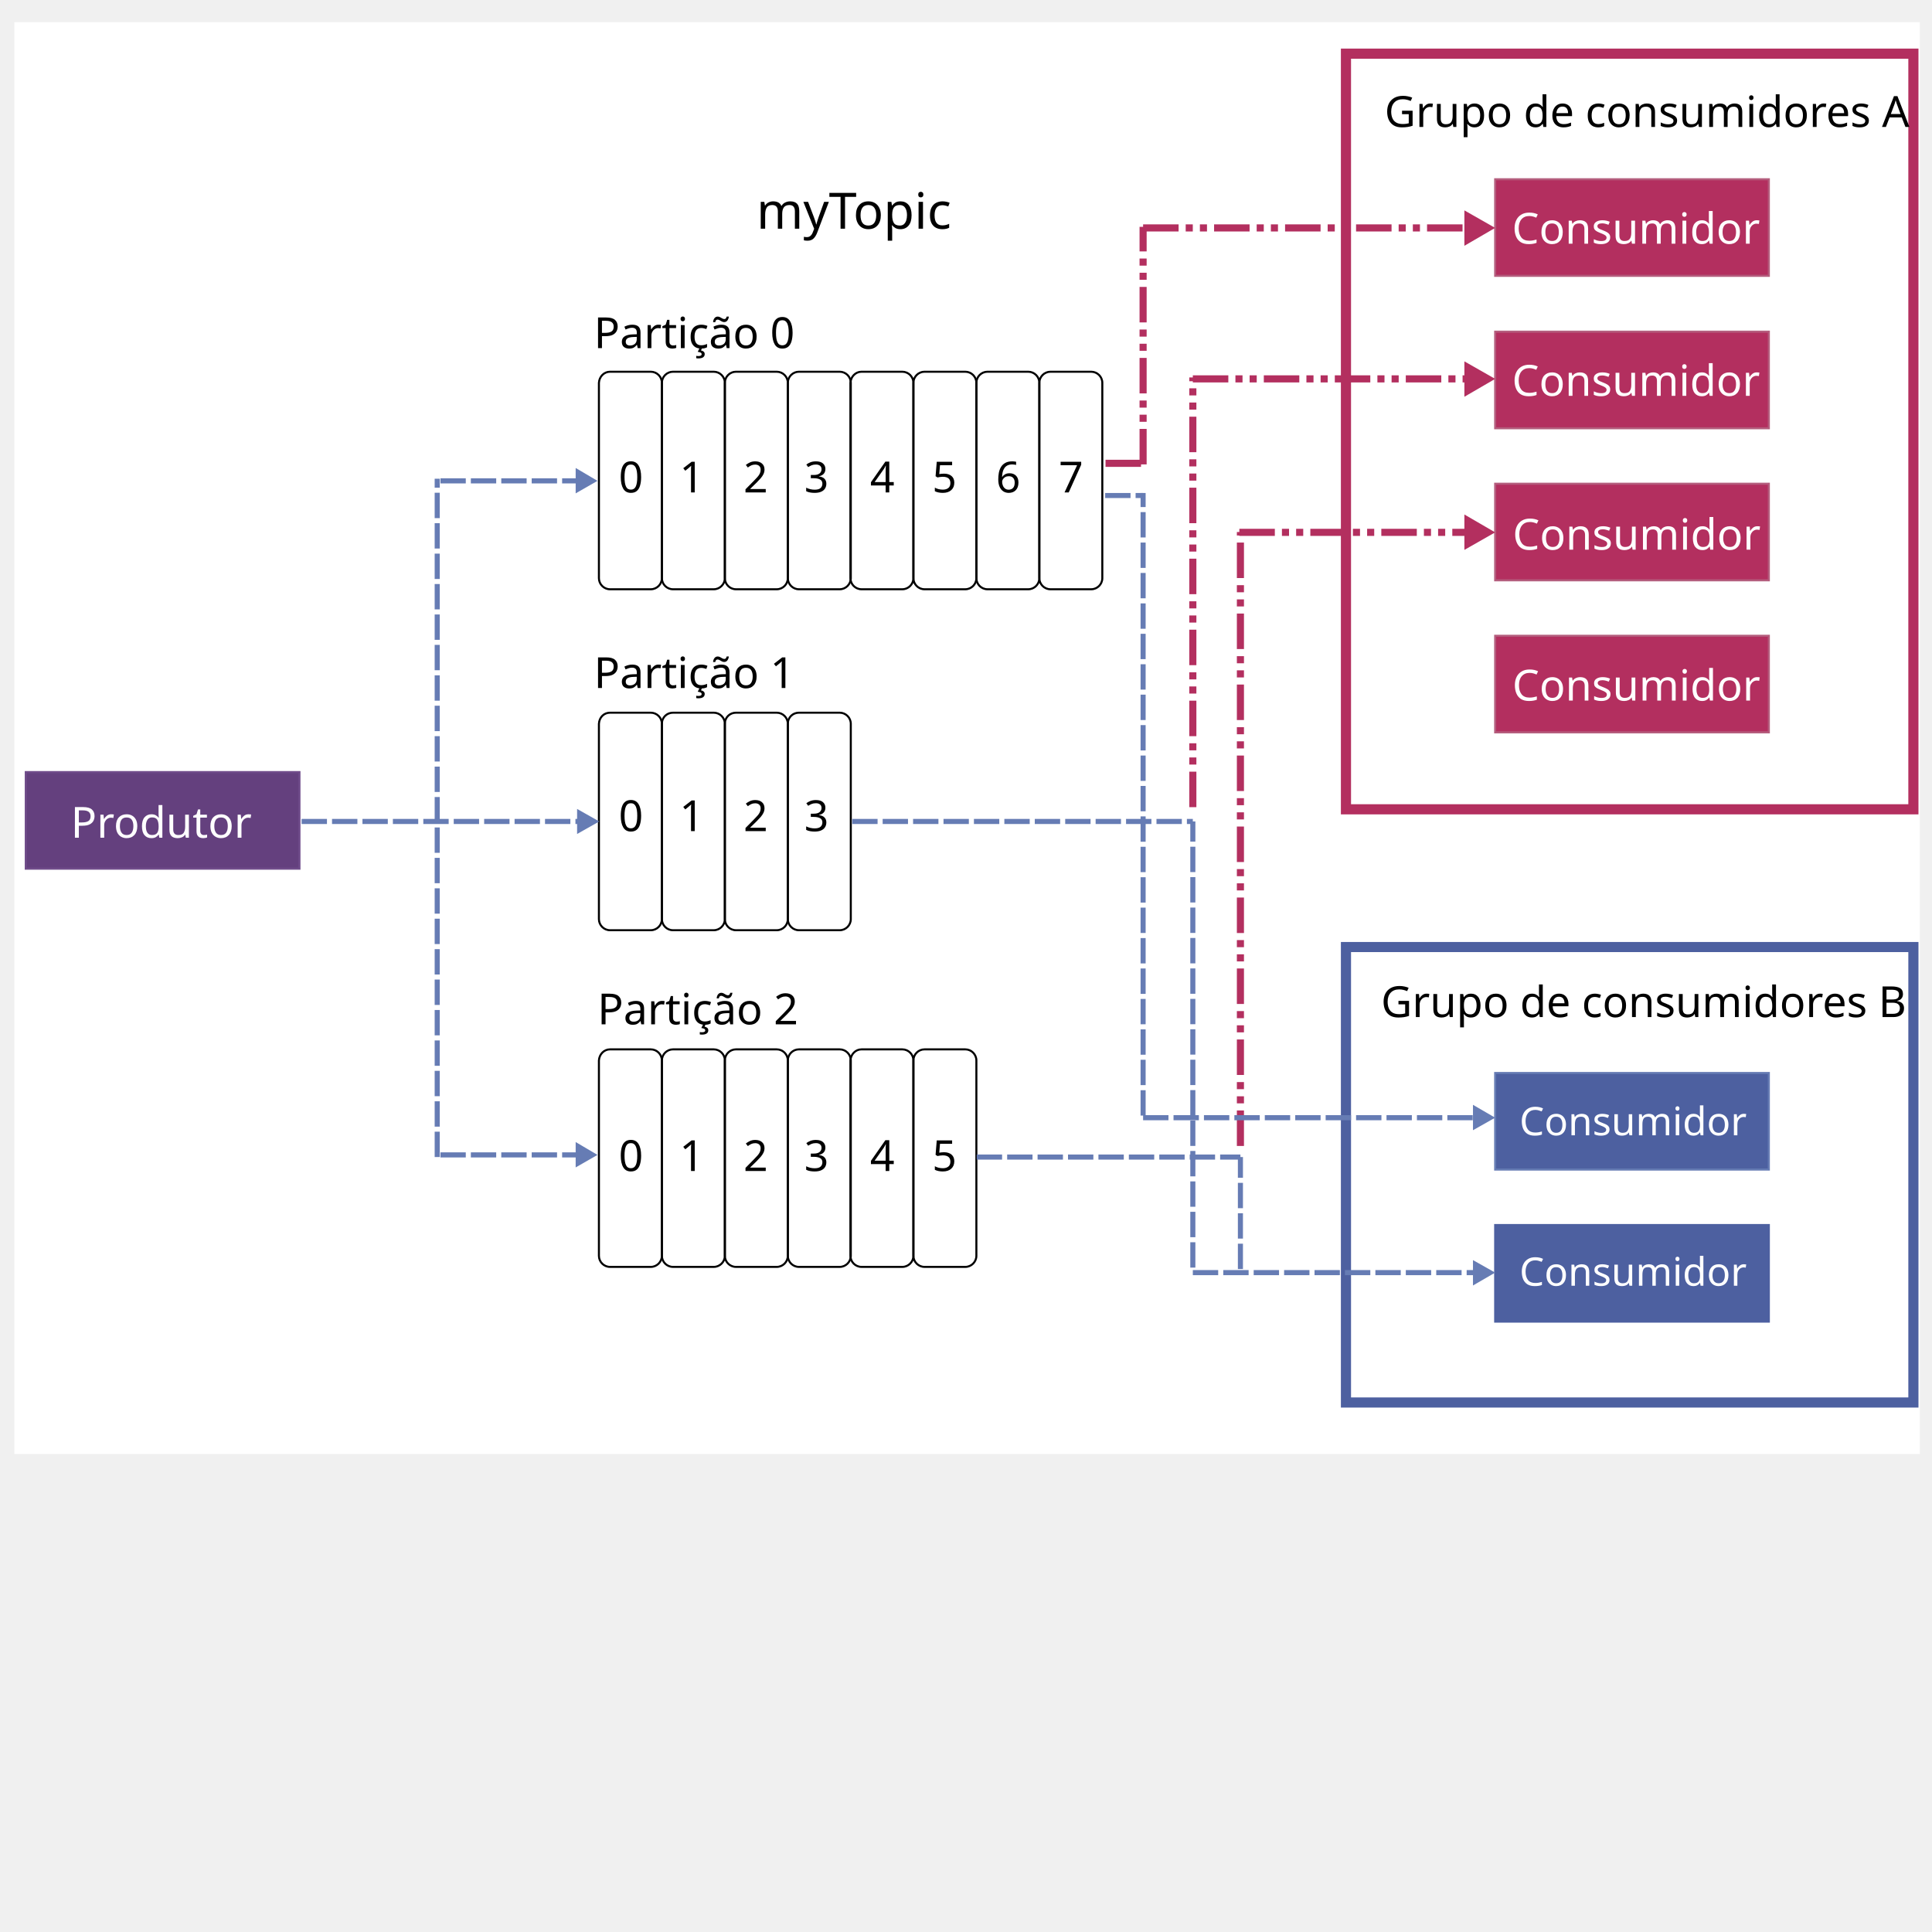
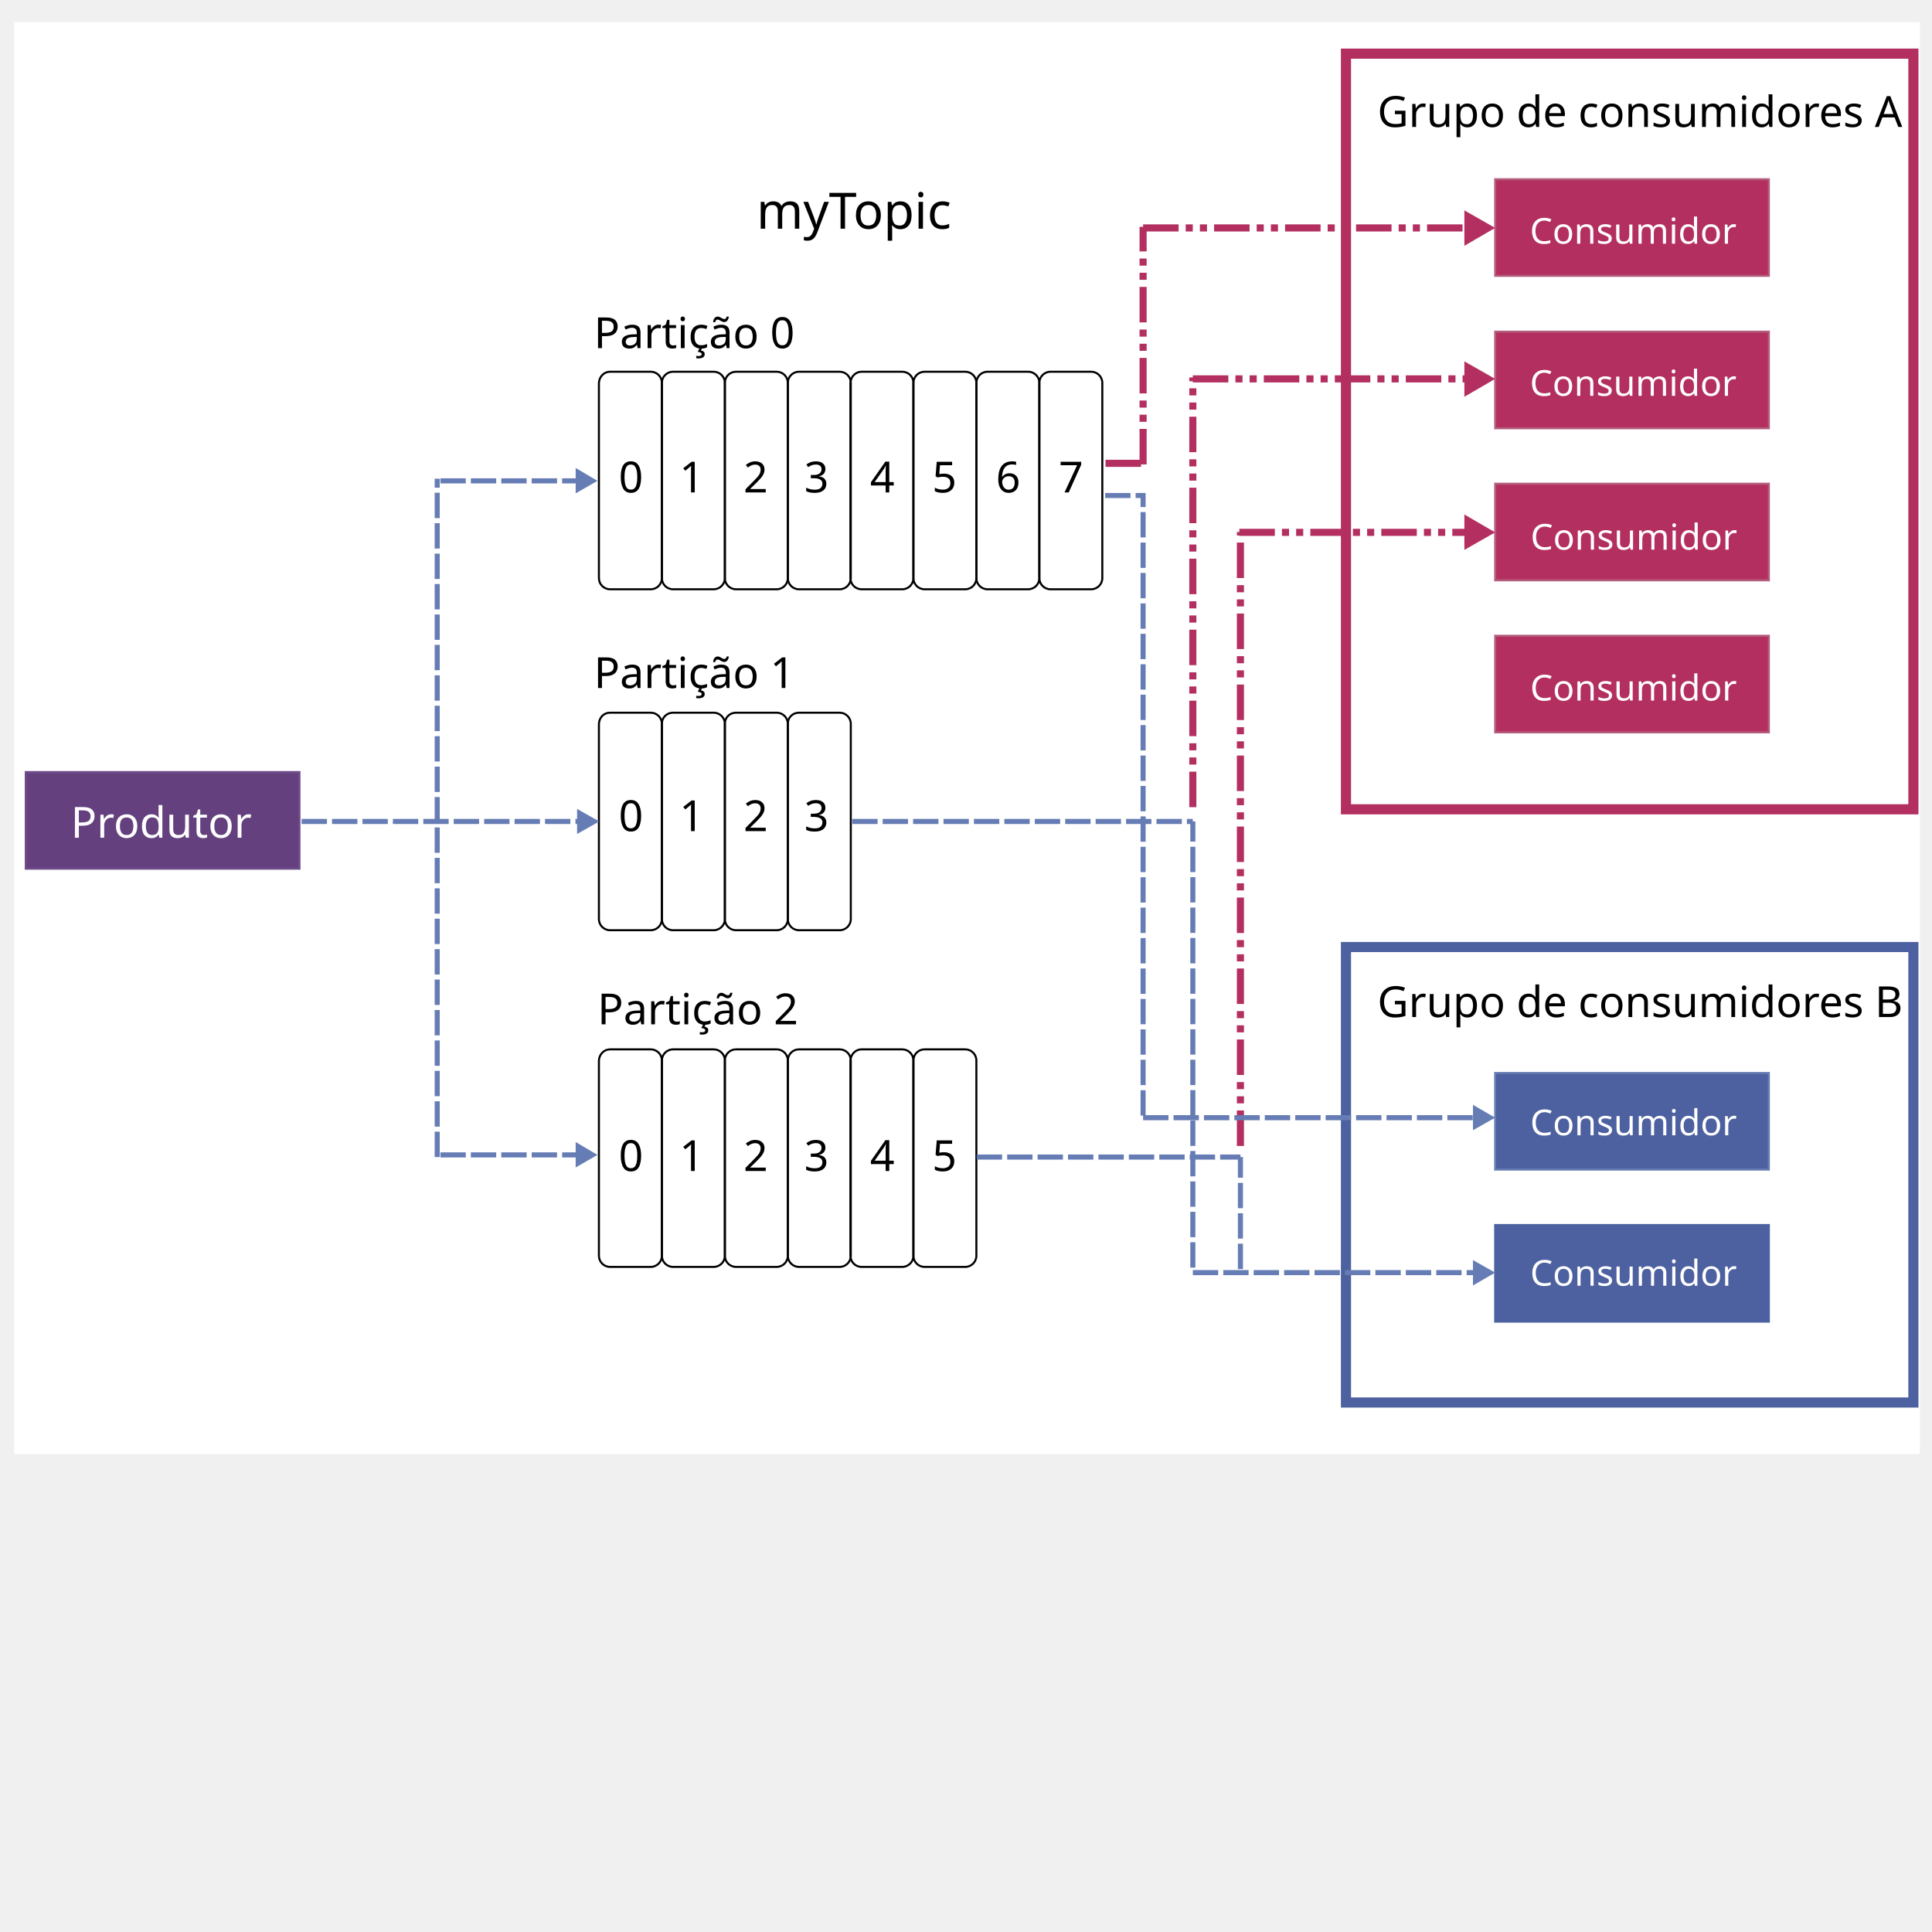
<svg xmlns="http://www.w3.org/2000/svg" version="1.1" x="0px" y="0px" viewBox="0 0 540 540" style="enable-background:new 0 0 540 540;" xml:space="preserve">
  <style type="text/css">
	.st0{fill-rule:evenodd;clip-rule:evenodd;fill:#FFFFFF;}
	
		.st1{fill-rule:evenodd;clip-rule:evenodd;fill:#FFFFFF;stroke:#4D60A0;stroke-width:2.835;stroke-linecap:round;stroke-miterlimit:22.926;}
	.st2{fill-rule:evenodd;clip-rule:evenodd;fill:#4D60A0;stroke:#4D60A0;stroke-width:0.567;stroke-miterlimit:22.926;}
	.st3{fill-rule:evenodd;clip-rule:evenodd;fill:#4D60A0;stroke:#667CB4;stroke-width:0.567;stroke-miterlimit:22.926;}
	
		.st4{fill-rule:evenodd;clip-rule:evenodd;fill:#FFFFFF;stroke:#B32F5F;stroke-width:2.835;stroke-linecap:round;stroke-miterlimit:22.926;}
	.st5{fill-rule:evenodd;clip-rule:evenodd;fill:#B32F5F;stroke:#B45D7D;stroke-width:0.567;stroke-miterlimit:22.926;}
	.st6{fill-rule:evenodd;clip-rule:evenodd;fill:none;stroke:#000000;stroke-width:0.567;stroke-miterlimit:22.926;}
	.st7{fill:none;stroke:#667CB4;stroke-width:1.417;stroke-miterlimit:22.926;stroke-dasharray:7.087,1.417;}
	.st8{fill:#667CB4;}
	
		.st9{fill-rule:evenodd;clip-rule:evenodd;fill:none;stroke:#667CB4;stroke-width:1.417;stroke-miterlimit:22.926;stroke-dasharray:7.087,1.417;}
	
		.st10{fill:none;stroke:#B32F5F;stroke-width:1.984;stroke-miterlimit:22.926;stroke-dasharray:9.921,1.984,1.984,1.984,1.984,1.984;}
	.st11{fill:#B32F5F;}
	
		.st12{fill-rule:evenodd;clip-rule:evenodd;fill:none;stroke:#B32F5F;stroke-width:1.984;stroke-miterlimit:22.926;stroke-dasharray:9.921,1.984,1.984,1.984,1.984,1.984;}
	.st13{fill-rule:evenodd;clip-rule:evenodd;fill:#64407E;stroke:#704C8A;stroke-width:0.567;stroke-miterlimit:22.926;}
	.st14{font-family:'IBMPlexSans-Bold';}
	.st15{font-size:14px;}
	.st16{font-family:'IBMPlexSans';}
	.st17{font-size:12px;}
	.st18{fill:#FFFFFF;}
- 	.st19{font-size:11px;}
+ 	.st19{font-size:10px;}
</style>
  <g id="Background">
    <rect x="4" y="6.2" class="st0" width="532.6" height="400.2" />
  </g>
  <g id="Graphics">
    <rect x="376.2" y="264.7" class="st1" width="158.6" height="127.3" />
    <rect x="417.9" y="342.4" class="st2" width="76.5" height="27" />
    <rect x="417.9" y="299.9" class="st3" width="76.5" height="27" />
    <rect x="376.2" y="15" class="st4" width="158.6" height="211.2" />
    <rect x="417.9" y="177.7" class="st5" width="76.5" height="27" />
    <rect x="417.9" y="135.2" class="st5" width="76.5" height="27" />
    <rect x="417.9" y="92.7" class="st5" width="76.5" height="27" />
    <rect x="417.9" y="50.1" class="st5" width="76.5" height="27" />
    <path class="st6" d="M170.5,199.2h11.4c1.7,0,3.1,1.4,3.1,3.1v54.6c0,1.7-1.4,3.1-3.1,3.1h-11.4c-1.7,0-3.1-1.4-3.1-3.1v-54.6   C167.5,200.5,168.8,199.2,170.5,199.2z" />
    <path class="st6" d="M188.1,199.2h11.4c1.7,0,3.1,1.4,3.1,3.1v54.6c0,1.7-1.4,3.1-3.1,3.1h-11.4c-1.7,0-3.1-1.4-3.1-3.1v-54.6   C185,200.5,186.4,199.2,188.1,199.2z" />
    <path class="st6" d="M205.7,199.2h11.4c1.7,0,3.1,1.4,3.1,3.1v54.6c0,1.7-1.4,3.1-3.1,3.1h-11.4c-1.7,0-3.1-1.4-3.1-3.1v-54.6   C202.6,200.5,204,199.2,205.7,199.2z" />
    <path class="st6" d="M223.3,199.2h11.4c1.7,0,3.1,1.4,3.1,3.1v54.6c0,1.7-1.4,3.1-3.1,3.1h-11.4c-1.7,0-3.1-1.4-3.1-3.1v-54.6   C220.2,200.5,221.6,199.2,223.3,199.2z" />
    <path class="st6" d="M170.5,103.9h11.4c1.7,0,3.1,1.4,3.1,3.1v54.6c0,1.7-1.4,3.1-3.1,3.1h-11.4c-1.7,0-3.1-1.4-3.1-3.1V107   C167.5,105.3,168.8,103.9,170.5,103.9z" />
    <path class="st6" d="M188.1,103.9h11.4c1.7,0,3.1,1.4,3.1,3.1v54.6c0,1.7-1.4,3.1-3.1,3.1h-11.4c-1.7,0-3.1-1.4-3.1-3.1V107   C185,105.3,186.4,103.9,188.1,103.9z" />
    <path class="st6" d="M205.7,103.9h11.4c1.7,0,3.1,1.4,3.1,3.1v54.6c0,1.7-1.4,3.1-3.1,3.1h-11.4c-1.7,0-3.1-1.4-3.1-3.1V107   C202.6,105.3,204,103.9,205.7,103.9z" />
    <path class="st6" d="M223.3,103.9h11.4c1.7,0,3.1,1.4,3.1,3.1v54.6c0,1.7-1.4,3.1-3.1,3.1h-11.4c-1.7,0-3.1-1.4-3.1-3.1V107   C220.2,105.3,221.6,103.9,223.3,103.9z" />
    <path class="st6" d="M240.8,103.9h11.4c1.7,0,3.1,1.4,3.1,3.1v54.6c0,1.7-1.4,3.1-3.1,3.1h-11.4c-1.7,0-3.1-1.4-3.1-3.1V107   C237.8,105.3,239.1,103.9,240.8,103.9z" />
    <path class="st6" d="M258.4,103.9h11.4c1.7,0,3.1,1.4,3.1,3.1v54.6c0,1.7-1.4,3.1-3.1,3.1h-11.4c-1.7,0-3.1-1.4-3.1-3.1V107   C255.3,105.3,256.7,103.9,258.4,103.9z" />
    <path class="st6" d="M276,103.9h11.4c1.7,0,3.1,1.4,3.1,3.1v54.6c0,1.7-1.4,3.1-3.1,3.1H276c-1.7,0-3.1-1.4-3.1-3.1V107   C272.9,105.3,274.3,103.9,276,103.9z" />
    <path class="st6" d="M293.6,103.9H305c1.7,0,3.1,1.4,3.1,3.1v54.6c0,1.7-1.4,3.1-3.1,3.1h-11.4c-1.7,0-3.1-1.4-3.1-3.1V107   C290.5,105.3,291.9,103.9,293.6,103.9z" />
    <path class="st6" d="M170.5,293.3h11.4c1.7,0,3.1,1.4,3.1,3.1v54.6c0,1.7-1.4,3.1-3.1,3.1h-11.4c-1.7,0-3.1-1.4-3.1-3.1v-54.6   C167.5,294.7,168.8,293.3,170.5,293.3z" />
    <path class="st6" d="M188.1,293.3h11.4c1.7,0,3.1,1.4,3.1,3.1v54.6c0,1.7-1.4,3.1-3.1,3.1h-11.4c-1.7,0-3.1-1.4-3.1-3.1v-54.6   C185,294.7,186.4,293.3,188.1,293.3z" />
    <path class="st6" d="M205.7,293.3h11.4c1.7,0,3.1,1.4,3.1,3.1v54.6c0,1.7-1.4,3.1-3.1,3.1h-11.4c-1.7,0-3.1-1.4-3.1-3.1v-54.6   C202.6,294.7,204,293.3,205.7,293.3z" />
    <path class="st6" d="M223.3,293.3h11.4c1.7,0,3.1,1.4,3.1,3.1v54.6c0,1.7-1.4,3.1-3.1,3.1h-11.4c-1.7,0-3.1-1.4-3.1-3.1v-54.6   C220.2,294.7,221.6,293.3,223.3,293.3z" />
    <path class="st6" d="M240.8,293.3h11.4c1.7,0,3.1,1.4,3.1,3.1v54.6c0,1.7-1.4,3.1-3.1,3.1h-11.4c-1.7,0-3.1-1.4-3.1-3.1v-54.6   C237.8,294.7,239.1,293.3,240.8,293.3z" />
    <path class="st6" d="M258.4,293.3h11.4c1.7,0,3.1,1.4,3.1,3.1v54.6c0,1.7-1.4,3.1-3.1,3.1h-11.4c-1.7,0-3.1-1.4-3.1-3.1v-54.6   C255.3,294.7,256.7,293.3,258.4,293.3z" />
    <g>
      <g>
        <path class="st7" d="M84.3,229.6c50.4,0,70.2,0,78,0" />
        <g>
          <polygon class="st8" points="161.3,233.1 167.5,229.6 161.3,226.1     " />
        </g>
      </g>
    </g>
    <path class="st9" d="M122.2,323.4c0-189.6,0-189.6,0-189.6" />
    <g>
      <g>
        <path class="st7" d="M123.1,134.4c22.5,0,33.5,0,38.8,0" />
        <g>
          <polygon class="st8" points="160.9,137.9 167,134.4 160.9,130.8     " />
        </g>
      </g>
    </g>
    <g>
      <g>
        <path class="st7" d="M123.1,322.8c22.5,0,33.5,0,38.8,0" />
        <g>
          <polygon class="st8" points="160.9,326.3 167,322.8 160.9,319.2     " />
        </g>
      </g>
    </g>
    <path class="st9" d="M238.2,229.6c95.2,0,95.2,0,95.2,0" />
    <path class="st9" d="M273,323.4c73.7,0,73.7,0,73.7,0" />
    <g>
      <g>
        <path class="st7" d="M333.4,355.7c51.4,0,71.5,0,79.4,0" />
        <g>
          <polygon class="st8" points="411.7,359.3 417.9,355.7 411.7,352.2     " />
        </g>
      </g>
    </g>
    <g>
      <g>
        <path class="st10" d="M333.4,105.9c47.4,0,68.2,0,77.4,0" />
        <g>
          <polygon class="st11" points="409.3,110.9 417.9,105.9 409.3,101     " />
        </g>
      </g>
    </g>
    <g>
      <g>
        <path class="st10" d="M319.5,63.7c57.4,0,81.3,0,91.2,0" />
        <g>
          <polygon class="st11" points="409.3,68.7 417.9,63.7 409.3,58.8     " />
        </g>
      </g>
    </g>
    <g>
      <g>
        <path class="st10" d="M346.4,148.8c38.4,0,56.1,0,64.4,0" />
        <g>
          <polygon class="st11" points="409.3,153.7 417.9,148.8 409.3,143.8     " />
        </g>
      </g>
    </g>
    <path class="st9" d="M346.7,354.7c0-31.3,0-31.3,0-31.3" />
    <path class="st9" d="M333.4,354.3c0-124.7,0-124.7,0-124.7" />
    <path class="st12" d="M346.7,320.3c0-171.6,0-171.6,0-171.6" />
    <path class="st12" d="M333.4,225.6c0-120.1,0-120.1,0-120.1" />
    <path class="st12" d="M319.5,129.8c0-66.4,0-66.4,0-66.4" />
    <path class="st12" d="M309,129.5c10.5,0,10.5,0,10.5,0" />
    <g>
      <g>
        <path class="st7" d="M319.5,312.4c61.7,0,84.7,0,93.3,0" />
        <g>
          <polygon class="st8" points="411.7,315.9 417.9,312.4 411.7,308.8     " />
        </g>
      </g>
    </g>
    <path class="st9" d="M319.5,311.8c0-174,0-174,0-174" />
    <path class="st9" d="M308.9,138.5c10.6,0,10.6,0,10.6,0" />
    <rect x="7.2" y="215.8" class="st13" width="76.5" height="27" />
  </g>
  <g id="text">
    <text transform="matrix(1 0 0 1 211.442 63.9191)" class="st14 st15">myTopic</text>
    <text transform="matrix(1 0 0 1 166 97.302)" class="st16 st17">Partição 0</text>
    <text transform="matrix(1 0 0 1 166 192.302)" class="st16 st17">Partição 1</text>
    <text transform="matrix(1 0 0 1 167 286.302)" class="st16 st17">Partição 2</text>
    <text transform="matrix(1 0 0 1 19.7865 234.1412)" class="st18 st14 st17">Produtor</text>
-     <text transform="matrix(1 0 0 1 422.7758 153.6301)" class="st18 st14 st17">Consumidor</text>
-     <text transform="matrix(1 0 0 1 422.6796 195.8079)" class="st18 st14 st17">Consumidor</text>
-     <text transform="matrix(1 0 0 1 422.5962 110.6301)" class="st18 st14 st17">Consumidor</text>
-     <text transform="matrix(1 0 0 1 422.5963 68.1111)" class="st18 st14 st17">Consumidor</text>
-     <text transform="matrix(1 0 0 1 424.6795 317.3126)" class="st18 st14 st19">Consumidor</text>
-     <text transform="matrix(1 0 0 1 424.6794 359.3629)" class="st18 st14 st19">Consumidor</text>
-     <text transform="matrix(1 0 0 1 385.9838 284.2755)" class="st16 st17">Grupo de consumidores B</text>
-     <text transform="matrix(1 0 0 1 386.9842 35.4748)" class="st16 st17">Grupo de consumidores A</text>
+     <text transform="matrix(1 0 0 1 427.7758 153.6301)" class="st18 st14 st19">Consumidor</text>
+     <text transform="matrix(1 0 0 1 427.6796 195.8079)" class="st18 st14 st19">Consumidor</text>
+     <text transform="matrix(1 0 0 1 427.5962 110.6301)" class="st18 st14 st19">Consumidor</text>
+     <text transform="matrix(1 0 0 1 427.5963 68.1111)" class="st18 st14 st19">Consumidor</text>
+     <text transform="matrix(1 0 0 1 427.6795 317.3126)" class="st18 st14 st19">Consumidor</text>
+     <text transform="matrix(1 0 0 1 427.6794 359.3629)" class="st18 st14 st19">Consumidor</text>
+     <text transform="matrix(1 0 0 1 384.9846 284.2755)" class="st16 st17">Grupo de consumidores B</text>
+     <text transform="matrix(1 0 0 1 384.9842 35.4751)" class="st16 st17">Grupo de consumidores A</text>
    <text transform="matrix(1 0 0 1 172.9143 137.6353)" class="st16 st17">0</text>
    <text transform="matrix(1 0 0 1 189.9113 137.6354)" class="st16 st17">1</text>
    <text transform="matrix(1 0 0 1 207.7912 137.6355)" class="st16 st17">2</text>
    <text transform="matrix(1 0 0 1 224.7802 137.6351)" class="st16 st17">3</text>
    <text transform="matrix(1 0 0 1 243.1803 137.6353)" class="st16 st17">4</text>
    <text transform="matrix(1 0 0 1 260.5433 137.6354)" class="st16 st17">5</text>
    <text transform="matrix(1 0 0 1 278.3629 137.6357)" class="st16 st17">6</text>
    <text transform="matrix(1 0 0 1 295.9162 137.635)" class="st16 st17">7</text>
    <text transform="matrix(1 0 0 1 172.9141 327.302)" class="st16 st17">0</text>
    <text transform="matrix(1 0 0 1 189.911 327.3021)" class="st16 st17">1</text>
    <text transform="matrix(1 0 0 1 207.791 327.3022)" class="st16 st17">2</text>
    <text transform="matrix(1 0 0 1 224.7799 327.3018)" class="st16 st17">3</text>
    <text transform="matrix(1 0 0 1 243.1801 327.302)" class="st16 st17">4</text>
    <text transform="matrix(1 0 0 1 260.5432 327.3021)" class="st16 st17">5</text>
    <text transform="matrix(1 0 0 1 172.9141 232.302)" class="st16 st17">0</text>
    <text transform="matrix(1 0 0 1 189.911 232.3021)" class="st16 st17">1</text>
    <text transform="matrix(1 0 0 1 207.791 232.3022)" class="st16 st17">2</text>
    <text transform="matrix(1 0 0 1 224.7799 232.3018)" class="st16 st17">3</text>
  </g>
</svg>
